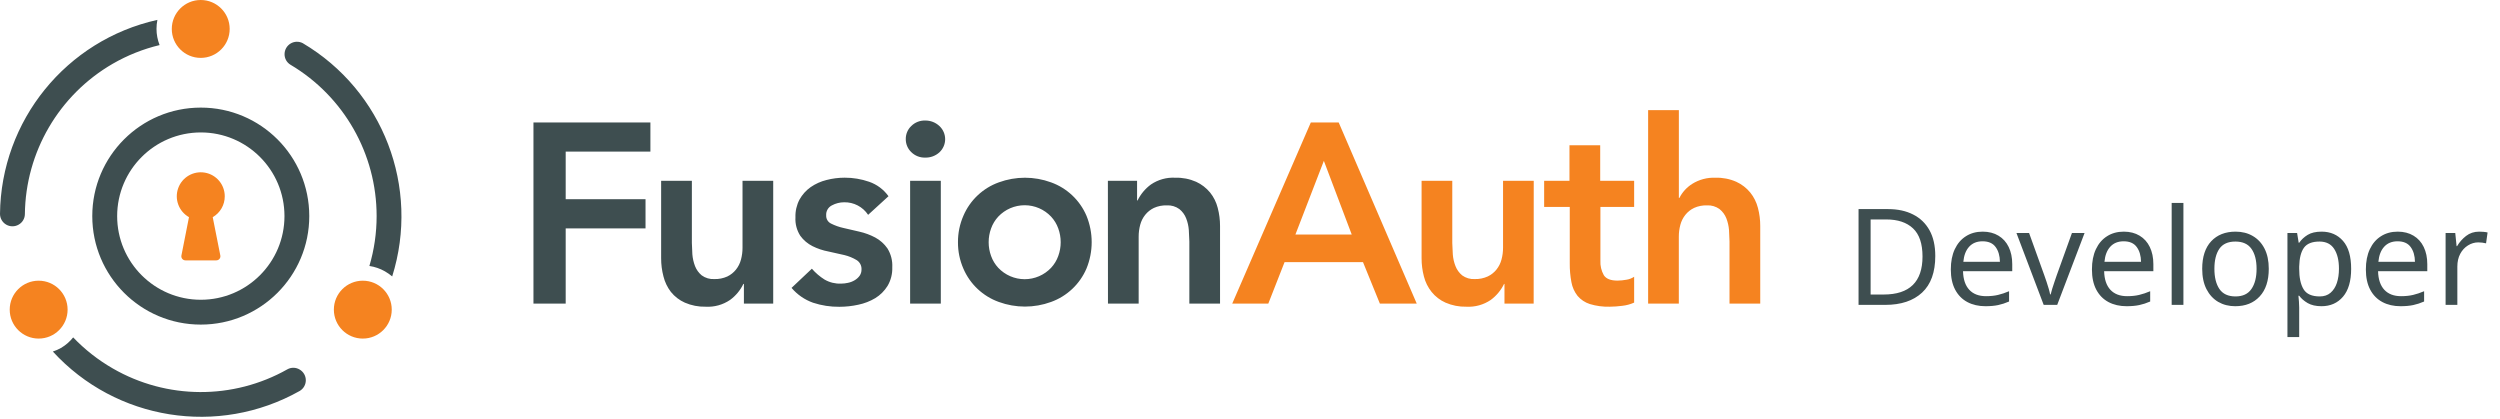
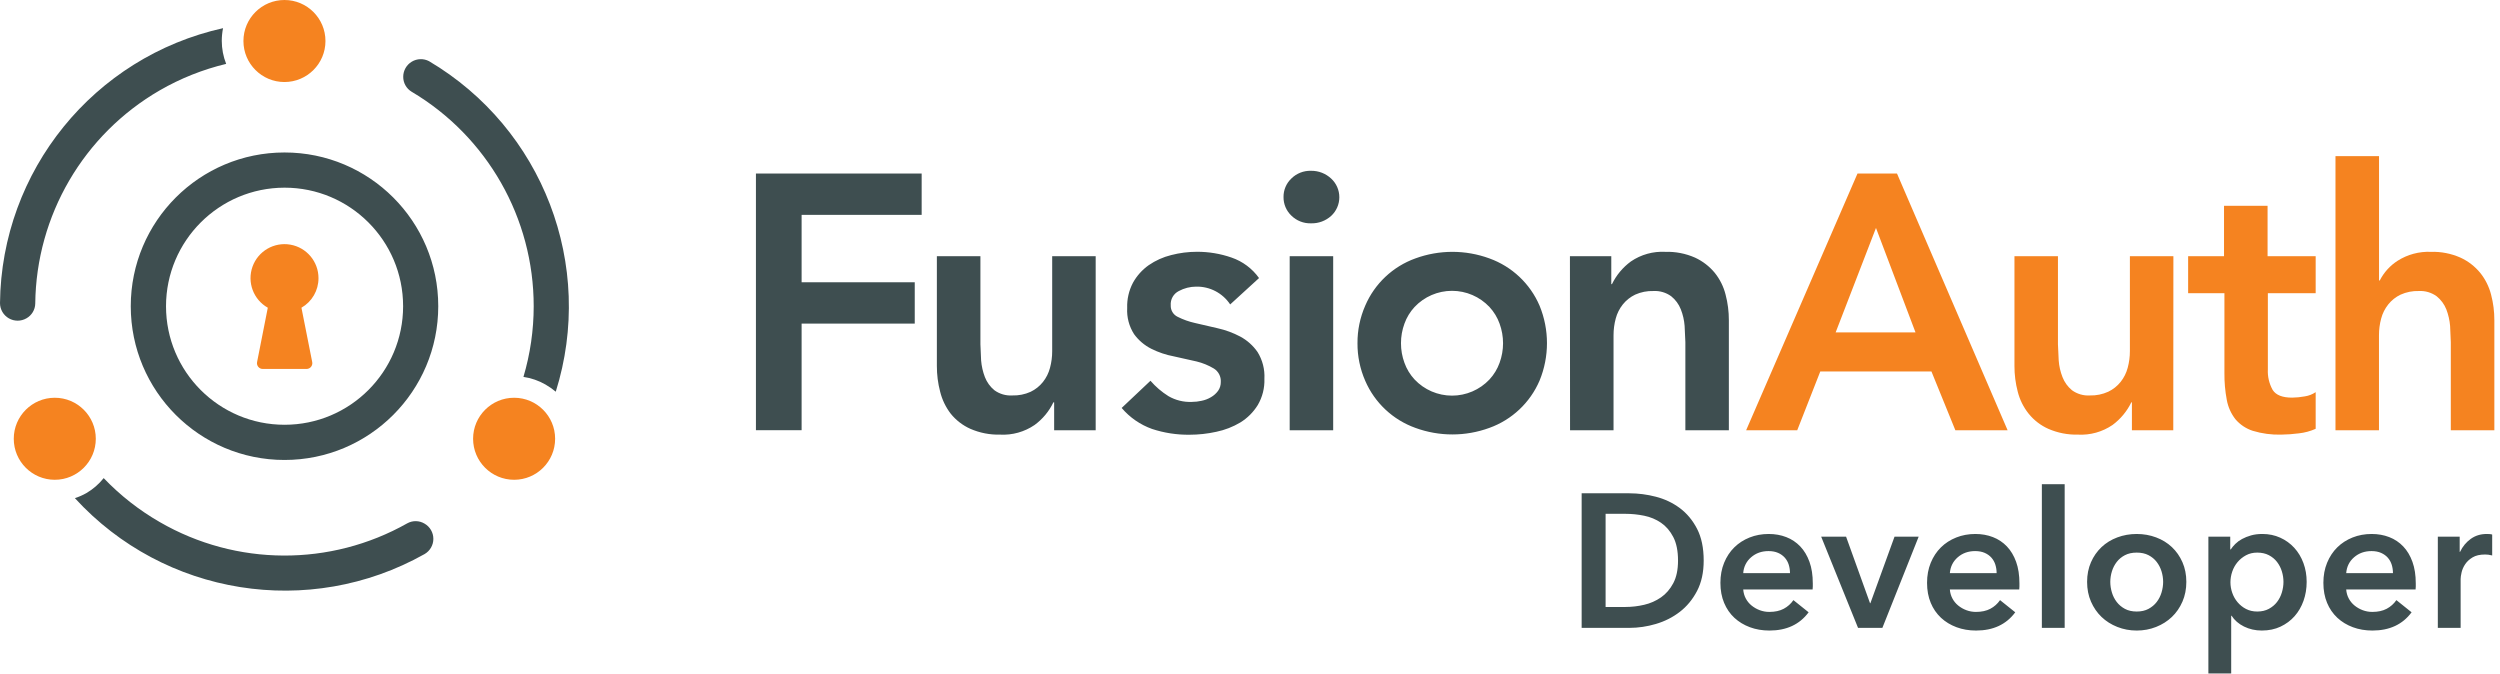
- <svg xmlns="http://www.w3.org/2000/svg" width="615" height="103">
-   <style>.B{fill-rule:nonzero}.C{fill:#3e4e50}</style>
-   <g fill-rule="evenodd">
-     <path d="M131.23 30.13H160v7.17h-20.84V49h19.64v7.18h-19.64v18.5h-7.93zm58.98 44.56H183v-4.85h-.13a10.47 10.47 0 0 1-3.27 3.94 9.69 9.69 0 0 1-6 1.67 12.13 12.13 0 0 1-5.13-1 9.2 9.2 0 0 1-3.43-2.64 10.33 10.33 0 0 1-1.83-3.81c-.384-1.459-.575-2.962-.57-4.47V44.48h7.56v15.29l.12 2.8a10.49 10.49 0 0 0 .66 2.9 5.56 5.56 0 0 0 1.64 2.27 4.78 4.78 0 0 0 3.11.91 7.21 7.21 0 0 0 3.18-.63 6.1 6.1 0 0 0 2.14-1.7 6.63 6.63 0 0 0 1.23-2.46 11 11 0 0 0 .38-2.89V44.48h7.55v30.21zm23.35-21.84a6.91 6.91 0 0 0-5.91-3.09 6.36 6.36 0 0 0-3 .76 2.56 2.56 0 0 0-1.41 2.48 2.11 2.11 0 0 0 1.2 2 12.82 12.82 0 0 0 3 1.07l3.93.91a15.72 15.72 0 0 1 3.94 1.45 8.63 8.63 0 0 1 3 2.68 8 8 0 0 1 1.19 4.65 8.41 8.41 0 0 1-1.16 4.57 9.28 9.28 0 0 1-3 3 13.46 13.46 0 0 1-4.19 1.63 21.67 21.67 0 0 1-4.66.51 20 20 0 0 1-6.48-1 12.38 12.38 0 0 1-5.29-3.65l5-4.72a13.85 13.85 0 0 0 3.12 2.67 7.45 7.45 0 0 0 4.06 1 7.75 7.75 0 0 0 1.69-.19 5.17 5.17 0 0 0 1.64-.63 4 4 0 0 0 1.23-1.1 2.6 2.6 0 0 0 .47-1.54 2.56 2.56 0 0 0-1.2-2.33 10.78 10.78 0 0 0-3-1.23l-3.93-.88a14.91 14.91 0 0 1-3.93-1.32 8.32 8.32 0 0 1-3-2.55 7.6 7.6 0 0 1-1.19-4.53 8.76 8.76 0 0 1 1-4.38 9.2 9.2 0 0 1 2.73-3.05 11.91 11.91 0 0 1 3.91-1.76 17.8 17.8 0 0 1 4.47-.57 18.07 18.07 0 0 1 6 1 9.77 9.77 0 0 1 4.78 3.56l-5.01 4.58zm9.26-18.63a4.35 4.35 0 0 1 1.35-3.22 4.66 4.66 0 0 1 3.43-1.35 5 5 0 0 1 3.49 1.35 4.41 4.41 0 0 1 0 6.48 5 5 0 0 1-3.49 1.29 4.66 4.66 0 0 1-3.43-1.35 4.37 4.37 0 0 1-1.35-3.2zm1.07 10.26h7.55v30.21h-7.55V44.48zm11.77 15.1a16 16 0 0 1 1.34-6.51 15 15 0 0 1 8.71-8.21 18.68 18.68 0 0 1 12.85 0 15 15 0 0 1 8.71 8.21 17.1 17.1 0 0 1 0 13 15 15 0 0 1-8.71 8.21 18.68 18.68 0 0 1-12.85 0A15 15 0 0 1 237 66.1a16 16 0 0 1-1.34-6.52h0zm7.55 0a9.78 9.78 0 0 0 .6 3.4 8.43 8.43 0 0 0 1.76 2.9 8.94 8.94 0 0 0 13 0 8.43 8.43 0 0 0 1.76-2.9 9.91 9.91 0 0 0 0-6.79 8.43 8.43 0 0 0-1.76-2.9 8.94 8.94 0 0 0-13 0 8.43 8.43 0 0 0-1.76 2.9 9.76 9.76 0 0 0-.6 3.39zm29.33-15.1h7.18v4.84h.12a10.65 10.65 0 0 1 3.28-3.93 9.67 9.67 0 0 1 6-1.67 11.88 11.88 0 0 1 5.13 1 9.72 9.72 0 0 1 3.43 2.64 9.88 9.88 0 0 1 1.88 3.78c.384 1.459.575 2.962.57 4.47v19.08h-7.55V59.4l-.13-2.81a9.83 9.83 0 0 0-.66-2.89 5.45 5.45 0 0 0-1.67-2.27 4.81 4.81 0 0 0-3.08-.91 7.21 7.21 0 0 0-3.18.63 6.19 6.19 0 0 0-2.14 1.7 6.66 6.66 0 0 0-1.23 2.45 11.09 11.09 0 0 0-.38 2.9v16.49h-7.55l-.02-30.21z" class="B C" />
-     <path d="M322.46 30.13h6.86l19.2 44.56h-9.07l-4.15-10.2H316l-4 10.2h-8.87l19.33-44.56zm10.07 27.57l-6.86-18.13-7 18.13h13.86zm44.75 16.99h-7.18v-4.85h-.1a10.66 10.66 0 0 1-3.27 3.94 9.71 9.71 0 0 1-6 1.67 12.13 12.13 0 0 1-5.13-1 9.2 9.2 0 0 1-3.43-2.64 10 10 0 0 1-1.89-3.81c-.384-1.459-.575-2.962-.57-4.47V44.48h7.55v15.29l.13 2.8a9.82 9.82 0 0 0 .66 2.9 5.56 5.56 0 0 0 1.64 2.27 4.78 4.78 0 0 0 3.11.91A7.21 7.21 0 0 0 366 68a6.1 6.1 0 0 0 2.14-1.7 6.63 6.63 0 0 0 1.23-2.46 11 11 0 0 0 .38-2.89V44.48h7.55l-.02 30.21zm2.58-23.79v-6.42h6.23v-8.75h7.56v8.75H402v6.42h-8.3v13.22a6.61 6.61 0 0 0 .84 3.58c.57.89 1.69 1.33 3.37 1.33a13 13 0 0 0 2.21-.22 4.59 4.59 0 0 0 1.88-.73v6.36a9.66 9.66 0 0 1-2.92.79 26 26 0 0 1-3.06.22 15.49 15.49 0 0 1-4.94-.66 6.64 6.64 0 0 1-3-2 7.63 7.63 0 0 1-1.51-3.37 23.71 23.71 0 0 1-.41-4.65V50.9h-6.3zM413 48.69h.13a8.8 8.8 0 0 1 3.11-3.43 10 10 0 0 1 5.76-1.54 11.82 11.82 0 0 1 5.13 1 9.63 9.63 0 0 1 3.43 2.64 10 10 0 0 1 1.89 3.78c.384 1.459.575 2.962.57 4.47v19.08h-7.56V59.4l-.12-2.81a10.5 10.5 0 0 0-.66-2.89 5.54 5.54 0 0 0-1.68-2.27 4.83 4.83 0 0 0-3.08-.91 7.21 7.21 0 0 0-3.18.63 6.1 6.1 0 0 0-2.14 1.7 6.66 6.66 0 0 0-1.23 2.45 11.09 11.09 0 0 0-.38 2.9v16.49h-7.55V27.1H413v21.59z" fill="#f58320" class="B" />
-     <path d="M27.75 90.64A43.45 43.45 0 0 1 18 83a10.87 10.87 0 0 1-3 2.6 11 11 0 0 1-2 .88c15.519 16.947 40.668 20.97 60.7 9.71a3.05 3.05 0 0 0 0-5.29h0a3 3 0 0 0-3-.05 43.3 43.3 0 0 1-42.95-.21zm-.01-74.96a43.21 43.21 0 0 1 11.52-4.59 10.91 10.91 0 0 1-.76-4 11.4 11.4 0 0 1 .22-2.2C16.291 9.87.248 29.646 0 52.62a3.06 3.06 0 0 0 4.59 2.64h0a3 3 0 0 0 1.53-2.56 43.3 43.3 0 0 1 21.62-37.02zm64.91 37.48a43.28 43.28 0 0 1-1.78 12.27 10.86 10.86 0 0 1 3.82 1.32A12.16 12.16 0 0 1 96.48 68c6.884-21.915-2.23-45.685-22-57.38a3.06 3.06 0 0 0-4.48 2.7h0a3 3 0 0 0 1.45 2.6 43.29 43.29 0 0 1 21.2 37.24zM49.39 32.58a20.58 20.58 0 1 1-20.57 20.58c.011-11.358 9.212-20.563 20.57-20.58m0-6.11c-14.74 0-26.69 11.95-26.69 26.69s11.95 26.69 26.69 26.69S76.08 67.9 76.08 53.16a26.68 26.68 0 0 0-26.69-26.69z" class="C B" />
-     <g fill="#f58320" class="B">
-       <circle cx="49.38" cy="7.12" r="7.12" />
-       <circle cx="9.51" cy="76.17" r="7.12" />
-       <circle cx="89.25" cy="76.17" r="7.12" />
-       <path d="M55.29 48.29a5.9 5.9 0 0 0-11.456-1.992 5.9 5.9 0 0 0 2.656 7.122l-1.86 9.43a1 1 0 0 0 1 1.2h7.57a1 1 0 0 0 1-1.2l-1.87-9.43a5.89 5.89 0 0 0 2.96-5.13h0z" />
-     </g>
-     <text font-family="AvenirNext-DemiBold, Avenir Next" font-size="33" font-weight="500" class="C">
-       <tspan x="454" y="75">Developer</tspan>
-     </text>
+ <svg xmlns="http://www.w3.org/2000/svg" width="434" height="117">
+   <path d="M131.23 30.13H160v7.17h-20.84V49h19.64v7.18h-19.64v18.5h-7.93zm58.98 44.56H183v-4.85h-.13a10.47 10.47 0 0 1-3.27 3.94 9.69 9.69 0 0 1-6 1.67 12.13 12.13 0 0 1-5.13-1 9.2 9.2 0 0 1-3.43-2.64 10.33 10.33 0 0 1-1.83-3.81c-.384-1.459-.575-2.962-.57-4.47V44.48h7.56v15.29l.12 2.8a10.49 10.49 0 0 0 .66 2.9 5.56 5.56 0 0 0 1.64 2.27 4.78 4.78 0 0 0 3.11.91 7.21 7.21 0 0 0 3.18-.63 6.1 6.1 0 0 0 2.14-1.7 6.63 6.63 0 0 0 1.23-2.46 11 11 0 0 0 .38-2.89V44.48h7.55v30.21zm23.35-21.84a6.91 6.91 0 0 0-5.91-3.09 6.36 6.36 0 0 0-3 .76 2.56 2.56 0 0 0-1.41 2.48 2.11 2.11 0 0 0 1.2 2 12.82 12.82 0 0 0 3 1.07l3.93.91a15.72 15.72 0 0 1 3.94 1.45 8.63 8.63 0 0 1 3 2.68 8 8 0 0 1 1.19 4.65 8.41 8.41 0 0 1-1.16 4.57 9.28 9.28 0 0 1-3 3 13.46 13.46 0 0 1-4.19 1.63 21.67 21.67 0 0 1-4.66.51 20 20 0 0 1-6.48-1 12.38 12.38 0 0 1-5.29-3.65l5-4.72a13.85 13.85 0 0 0 3.12 2.67 7.45 7.45 0 0 0 4.06 1 7.75 7.75 0 0 0 1.69-.19 5.17 5.17 0 0 0 1.64-.63 4 4 0 0 0 1.23-1.1 2.6 2.6 0 0 0 .47-1.54 2.56 2.56 0 0 0-1.2-2.33 10.78 10.78 0 0 0-3-1.23l-3.93-.88a14.91 14.91 0 0 1-3.93-1.32 8.32 8.32 0 0 1-3-2.55 7.6 7.6 0 0 1-1.19-4.53 8.76 8.76 0 0 1 1-4.38 9.2 9.2 0 0 1 2.73-3.05 11.91 11.91 0 0 1 3.91-1.76 17.8 17.8 0 0 1 4.47-.57 18.07 18.07 0 0 1 6 1 9.77 9.77 0 0 1 4.78 3.56l-5.01 4.58zm9.26-18.63a4.35 4.35 0 0 1 1.35-3.22 4.66 4.66 0 0 1 3.43-1.35 5 5 0 0 1 3.49 1.35 4.41 4.41 0 0 1 0 6.48 5 5 0 0 1-3.49 1.29 4.66 4.66 0 0 1-3.43-1.35 4.37 4.37 0 0 1-1.35-3.2zm1.07 10.26h7.55v30.21h-7.55V44.48zm11.77 15.1a16 16 0 0 1 1.34-6.51 15 15 0 0 1 8.71-8.21 18.68 18.68 0 0 1 12.85 0 15 15 0 0 1 8.71 8.21 17.1 17.1 0 0 1 0 13 15 15 0 0 1-8.71 8.21 18.68 18.68 0 0 1-12.85 0A15 15 0 0 1 237 66.1a16 16 0 0 1-1.34-6.52h0zm7.55 0a9.78 9.78 0 0 0 .6 3.4 8.43 8.43 0 0 0 1.76 2.9 8.94 8.94 0 0 0 13 0 8.43 8.43 0 0 0 1.76-2.9 9.91 9.91 0 0 0 0-6.79 8.43 8.43 0 0 0-1.76-2.9 8.94 8.94 0 0 0-13 0 8.43 8.43 0 0 0-1.76 2.9 9.76 9.76 0 0 0-.6 3.39zm29.33-15.1h7.18v4.84h.12a10.65 10.65 0 0 1 3.28-3.93 9.67 9.67 0 0 1 6-1.67 11.88 11.88 0 0 1 5.13 1 9.72 9.72 0 0 1 3.43 2.64 9.88 9.88 0 0 1 1.88 3.78c.384 1.459.575 2.962.57 4.47v19.08h-7.55V59.4l-.13-2.81a9.83 9.83 0 0 0-.66-2.89 5.45 5.45 0 0 0-1.67-2.27 4.81 4.81 0 0 0-3.08-.91 7.21 7.21 0 0 0-3.18.63 6.19 6.19 0 0 0-2.14 1.7 6.66 6.66 0 0 0-1.23 2.45 11.09 11.09 0 0 0-.38 2.9v16.49h-7.55l-.02-30.21z" fill="#3e4e50" />
+   <path d="M322.46 30.13h6.86l19.2 44.56h-9.07l-4.15-10.2H316l-4 10.2h-8.87l19.33-44.56zm10.07 27.57l-6.86-18.13-7 18.13h13.86zm44.75 16.99h-7.18v-4.85h-.1a10.66 10.66 0 0 1-3.27 3.94 9.71 9.71 0 0 1-6 1.67 12.13 12.13 0 0 1-5.13-1 9.2 9.2 0 0 1-3.43-2.64 10 10 0 0 1-1.89-3.81c-.384-1.459-.575-2.962-.57-4.47V44.48h7.55v15.29l.13 2.8a9.82 9.82 0 0 0 .66 2.9 5.56 5.56 0 0 0 1.64 2.27 4.78 4.78 0 0 0 3.11.91A7.21 7.21 0 0 0 366 68a6.1 6.1 0 0 0 2.14-1.7 6.63 6.63 0 0 0 1.23-2.46 11 11 0 0 0 .38-2.89V44.48h7.55l-.02 30.21zm2.58-23.79v-6.42h6.23v-8.75h7.56v8.75H402v6.42h-8.3v13.22a6.61 6.61 0 0 0 .84 3.58c.57.89 1.69 1.33 3.37 1.33a13 13 0 0 0 2.21-.22 4.59 4.59 0 0 0 1.88-.73v6.36a9.66 9.66 0 0 1-2.92.79 26 26 0 0 1-3.06.22 15.49 15.49 0 0 1-4.94-.66 6.64 6.64 0 0 1-3-2 7.63 7.63 0 0 1-1.51-3.37 23.71 23.71 0 0 1-.41-4.65V50.9h-6.3zM413 48.69h.13a8.8 8.8 0 0 1 3.11-3.43 10 10 0 0 1 5.76-1.54 11.82 11.82 0 0 1 5.13 1 9.63 9.63 0 0 1 3.43 2.64 10 10 0 0 1 1.89 3.78c.384 1.459.575 2.962.57 4.47v19.08h-7.56V59.4l-.12-2.81a10.5 10.5 0 0 0-.66-2.89 5.54 5.54 0 0 0-1.68-2.27 4.83 4.83 0 0 0-3.08-.91 7.21 7.21 0 0 0-3.18.63 6.1 6.1 0 0 0-2.14 1.7 6.66 6.66 0 0 0-1.23 2.45 11.09 11.09 0 0 0-.38 2.9v16.49h-7.55V27.1H413v21.59z" fill="#f58320" />
+   <path d="M27.75 90.64A43.45 43.45 0 0 1 18 83a10.87 10.87 0 0 1-3 2.6 11 11 0 0 1-2 .88c15.519 16.947 40.668 20.97 60.7 9.71a3.05 3.05 0 0 0 0-5.29h0a3 3 0 0 0-3-.05 43.3 43.3 0 0 1-42.95-.21zm-.01-74.96a43.21 43.21 0 0 1 11.52-4.59 10.91 10.91 0 0 1-.76-4 11.4 11.4 0 0 1 .22-2.2C16.291 9.87.248 29.646 0 52.62a3.06 3.06 0 0 0 4.59 2.64h0a3 3 0 0 0 1.53-2.56 43.3 43.3 0 0 1 21.62-37.02zm64.91 37.48a43.28 43.28 0 0 1-1.78 12.27 10.86 10.86 0 0 1 3.82 1.32A12.16 12.16 0 0 1 96.48 68c6.884-21.915-2.23-45.685-22-57.38a3.06 3.06 0 0 0-4.48 2.7h0a3 3 0 0 0 1.45 2.6 43.29 43.29 0 0 1 21.2 37.24zM49.39 32.58a20.58 20.58 0 1 1-20.57 20.58c.011-11.358 9.212-20.563 20.57-20.58m0-6.11c-14.74 0-26.69 11.95-26.69 26.69s11.95 26.69 26.69 26.69S76.08 67.9 76.08 53.16a26.68 26.68 0 0 0-26.69-26.69z" fill="#3e4e50" />
+   <g fill="#f58320">
+     <circle cx="49.38" cy="7.12" r="7.12" />
+     <circle cx="9.51" cy="76.17" r="7.12" />
+     <circle cx="89.25" cy="76.17" r="7.12" />
+     <path d="M55.29 48.29a5.9 5.9 0 0 0-11.456-1.992 5.9 5.9 0 0 0 2.656 7.122l-1.86 9.43a1 1 0 0 0 1 1.2h7.57a1 1 0 0 0 1-1.2l-1.87-9.43a5.89 5.89 0 0 0 2.96-5.13h0z" />
  </g>
+   <path d="M274.574 85.636h8.283a18.36 18.36 0 0 1 4.587.594c1.54.396 2.926 1.05 4.158 1.963s2.233 2.112 3.003 3.597 1.155 3.328 1.155 5.528c0 2.046-.385 3.806-1.155 5.28s-1.771 2.684-3.003 3.63-2.618 1.644-4.158 2.096a16.22 16.22 0 0 1-4.587.676h-8.283V85.636zm7.623 19.734a14.11 14.11 0 0 0 3.234-.379 8.43 8.43 0 0 0 2.92-1.287c.869-.605 1.579-1.424 2.129-2.459s.825-2.343.825-3.927c0-1.672-.275-3.036-.825-4.092s-1.26-1.881-2.129-2.475-1.842-1.001-2.92-1.221-2.156-.33-3.234-.33h-3.465v16.17h3.465zm28.545-5.874c0-.506-.072-.99-.214-1.452a3.31 3.31 0 0 0-.677-1.221 3.3 3.3 0 0 0-1.171-.841c-.473-.209-1.029-.314-1.666-.314-1.188 0-2.195.358-3.019 1.073a3.91 3.91 0 0 0-1.37 2.755h8.118zm3.96 1.782v.528c0 .176-.011.352-.033.528h-12.045c.044.572.192 1.095.445 1.567a3.99 3.99 0 0 0 1.007 1.221 5.01 5.01 0 0 0 1.419.809 4.66 4.66 0 0 0 1.65.297c.99 0 1.826-.181 2.508-.544a4.7 4.7 0 0 0 1.683-1.502l2.64 2.112c-1.562 2.112-3.828 3.168-6.798 3.168-1.232 0-2.365-.192-3.399-.578s-1.93-.929-2.69-1.633-1.353-1.567-1.782-2.59-.644-2.184-.644-3.482c0-1.276.215-2.436.644-3.481s1.017-1.936 1.766-2.673 1.633-1.309 2.656-1.716 2.128-.611 3.316-.611c1.1 0 2.118.181 3.053.544a6.62 6.62 0 0 1 2.425 1.617c.682.715 1.216 1.606 1.601 2.673s.577 2.316.577 3.746zm1.452-8.118h4.323l4.158 11.55h.066l4.191-11.55h4.191L326.78 109h-4.224zm30.459 6.336c0-.506-.071-.99-.214-1.452a3.31 3.31 0 0 0-.677-1.221c-.309-.352-.698-.632-1.171-.841s-1.029-.314-1.666-.314c-1.188 0-2.195.358-3.019 1.073s-1.281 1.633-1.37 2.755h8.118zm3.96 1.782v.528c0 .176-.011.352-.033.528h-12.045a3.9 3.9 0 0 0 .446 1.567 3.99 3.99 0 0 0 1.006 1.221 5.01 5.01 0 0 0 1.419.809 4.66 4.66 0 0 0 1.65.297c.99 0 1.826-.181 2.508-.544a4.7 4.7 0 0 0 1.683-1.502l2.64 2.112c-1.562 2.112-3.828 3.168-6.798 3.168-1.232 0-2.365-.192-3.399-.578s-1.93-.929-2.689-1.633a7.36 7.36 0 0 1-1.782-2.59c-.429-1.023-.643-2.184-.643-3.482 0-1.276.214-2.436.643-3.481s1.018-1.936 1.766-2.673 1.633-1.309 2.656-1.716 2.129-.611 3.317-.611c1.1 0 2.117.181 3.053.544a6.62 6.62 0 0 1 2.425 1.617c.682.715 1.216 1.606 1.601 2.673s.577 2.316.577 3.746zm3.894-17.226h3.96V109h-3.96zm7.854 16.962c0-1.254.226-2.392.676-3.416a7.96 7.96 0 0 1 1.832-2.623c.77-.726 1.683-1.287 2.739-1.683s2.178-.594 3.366-.594 2.31.198 3.366.594 1.969.957 2.739 1.683 1.381 1.6 1.832 2.623.677 2.162.677 3.416-.226 2.398-.677 3.432-1.061 1.92-1.832 2.657-1.683 1.314-2.739 1.733-2.178.627-3.366.627-2.31-.209-3.366-.627-1.969-.995-2.739-1.733-1.38-1.623-1.832-2.657-.676-2.178-.676-3.432zm4.026 0c0 .616.094 1.232.281 1.848a5.09 5.09 0 0 0 .841 1.65c.374.484.847.88 1.419 1.188s1.254.462 2.046.462 1.474-.154 2.046-.462 1.045-.704 1.419-1.188a5.09 5.09 0 0 0 .841-1.65c.187-.616.281-1.232.281-1.848a6.17 6.17 0 0 0-.281-1.832 5.12 5.12 0 0 0-.841-1.633c-.374-.484-.847-.874-1.419-1.171s-1.254-.446-2.046-.446-1.474.148-2.046.446-1.045.688-1.419 1.171a5.12 5.12 0 0 0-.841 1.633 6.17 6.17 0 0 0-.281 1.832zm20.823-7.854v2.211h.099c.198-.308.457-.621.776-.941a5.12 5.12 0 0 1 1.171-.858c.462-.253.985-.462 1.567-.627s1.238-.248 1.964-.248c1.122 0 2.156.215 3.102.644a7.4 7.4 0 0 1 2.442 1.765c.682.748 1.21 1.628 1.584 2.64s.561 2.101.561 3.267-.182 2.26-.545 3.284-.88 1.914-1.551 2.673-1.485 1.364-2.442 1.815-2.041.676-3.25.676c-1.122 0-2.151-.231-3.086-.693s-1.655-1.089-2.161-1.881h-.066v10.032h-3.96V93.16h3.795zm9.24 7.854a6.17 6.17 0 0 0-.281-1.832 5.12 5.12 0 0 0-.841-1.633c-.374-.484-.847-.874-1.419-1.171s-1.243-.446-2.013-.446c-.726 0-1.375.154-1.947.462s-1.061.704-1.468 1.188a5.07 5.07 0 0 0-.924 1.65 5.72 5.72 0 0 0-.313 1.848 5.57 5.57 0 0 0 .313 1.831c.209.605.517 1.15.924 1.633a4.77 4.77 0 0 0 1.468 1.172c.572.297 1.221.445 1.947.445.77 0 1.441-.154 2.013-.462s1.045-.704 1.419-1.188a5.09 5.09 0 0 0 .841-1.65c.187-.616.281-1.232.281-1.848zm19.008-1.518c0-.506-.072-.99-.214-1.452s-.368-.869-.676-1.221-.699-.632-1.172-.841-1.029-.314-1.666-.314c-1.188 0-2.195.358-3.02 1.073s-1.281 1.633-1.369 2.755h8.118zm3.96 1.782v.528c0 .176-.011.352-.033.528H407.3c.044.572.192 1.095.445 1.567a3.99 3.99 0 0 0 1.007 1.221 5.01 5.01 0 0 0 1.419.809 4.66 4.66 0 0 0 1.65.297c.99 0 1.826-.181 2.508-.544a4.7 4.7 0 0 0 1.683-1.502l2.64 2.112c-1.562 2.112-3.828 3.168-6.798 3.168-1.232 0-2.365-.192-3.399-.578s-1.931-.929-2.69-1.633a7.36 7.36 0 0 1-1.782-2.59c-.429-1.023-.644-2.184-.644-3.482 0-1.276.214-2.436.644-3.481s1.017-1.936 1.765-2.673 1.634-1.309 2.656-1.716 2.128-.611 3.316-.611c1.1 0 2.118.181 3.053.544a6.62 6.62 0 0 1 2.426 1.617c.682.715 1.215 1.606 1.6 2.673s.578 2.316.578 3.746zm3.828-8.118h3.795v2.64h.066c.44-.924 1.056-1.672 1.848-2.244s1.716-.858 2.772-.858l.495.016c.176.011.33.039.462.083v3.63c-.264-.066-.49-.11-.677-.132a4.66 4.66 0 0 0-.544-.033c-.902 0-1.628.165-2.178.495s-.979.726-1.287 1.188-.517.935-.627 1.419-.165.869-.165 1.155V109h-3.96V93.16z" fill="#3e4e50" />
</svg>
